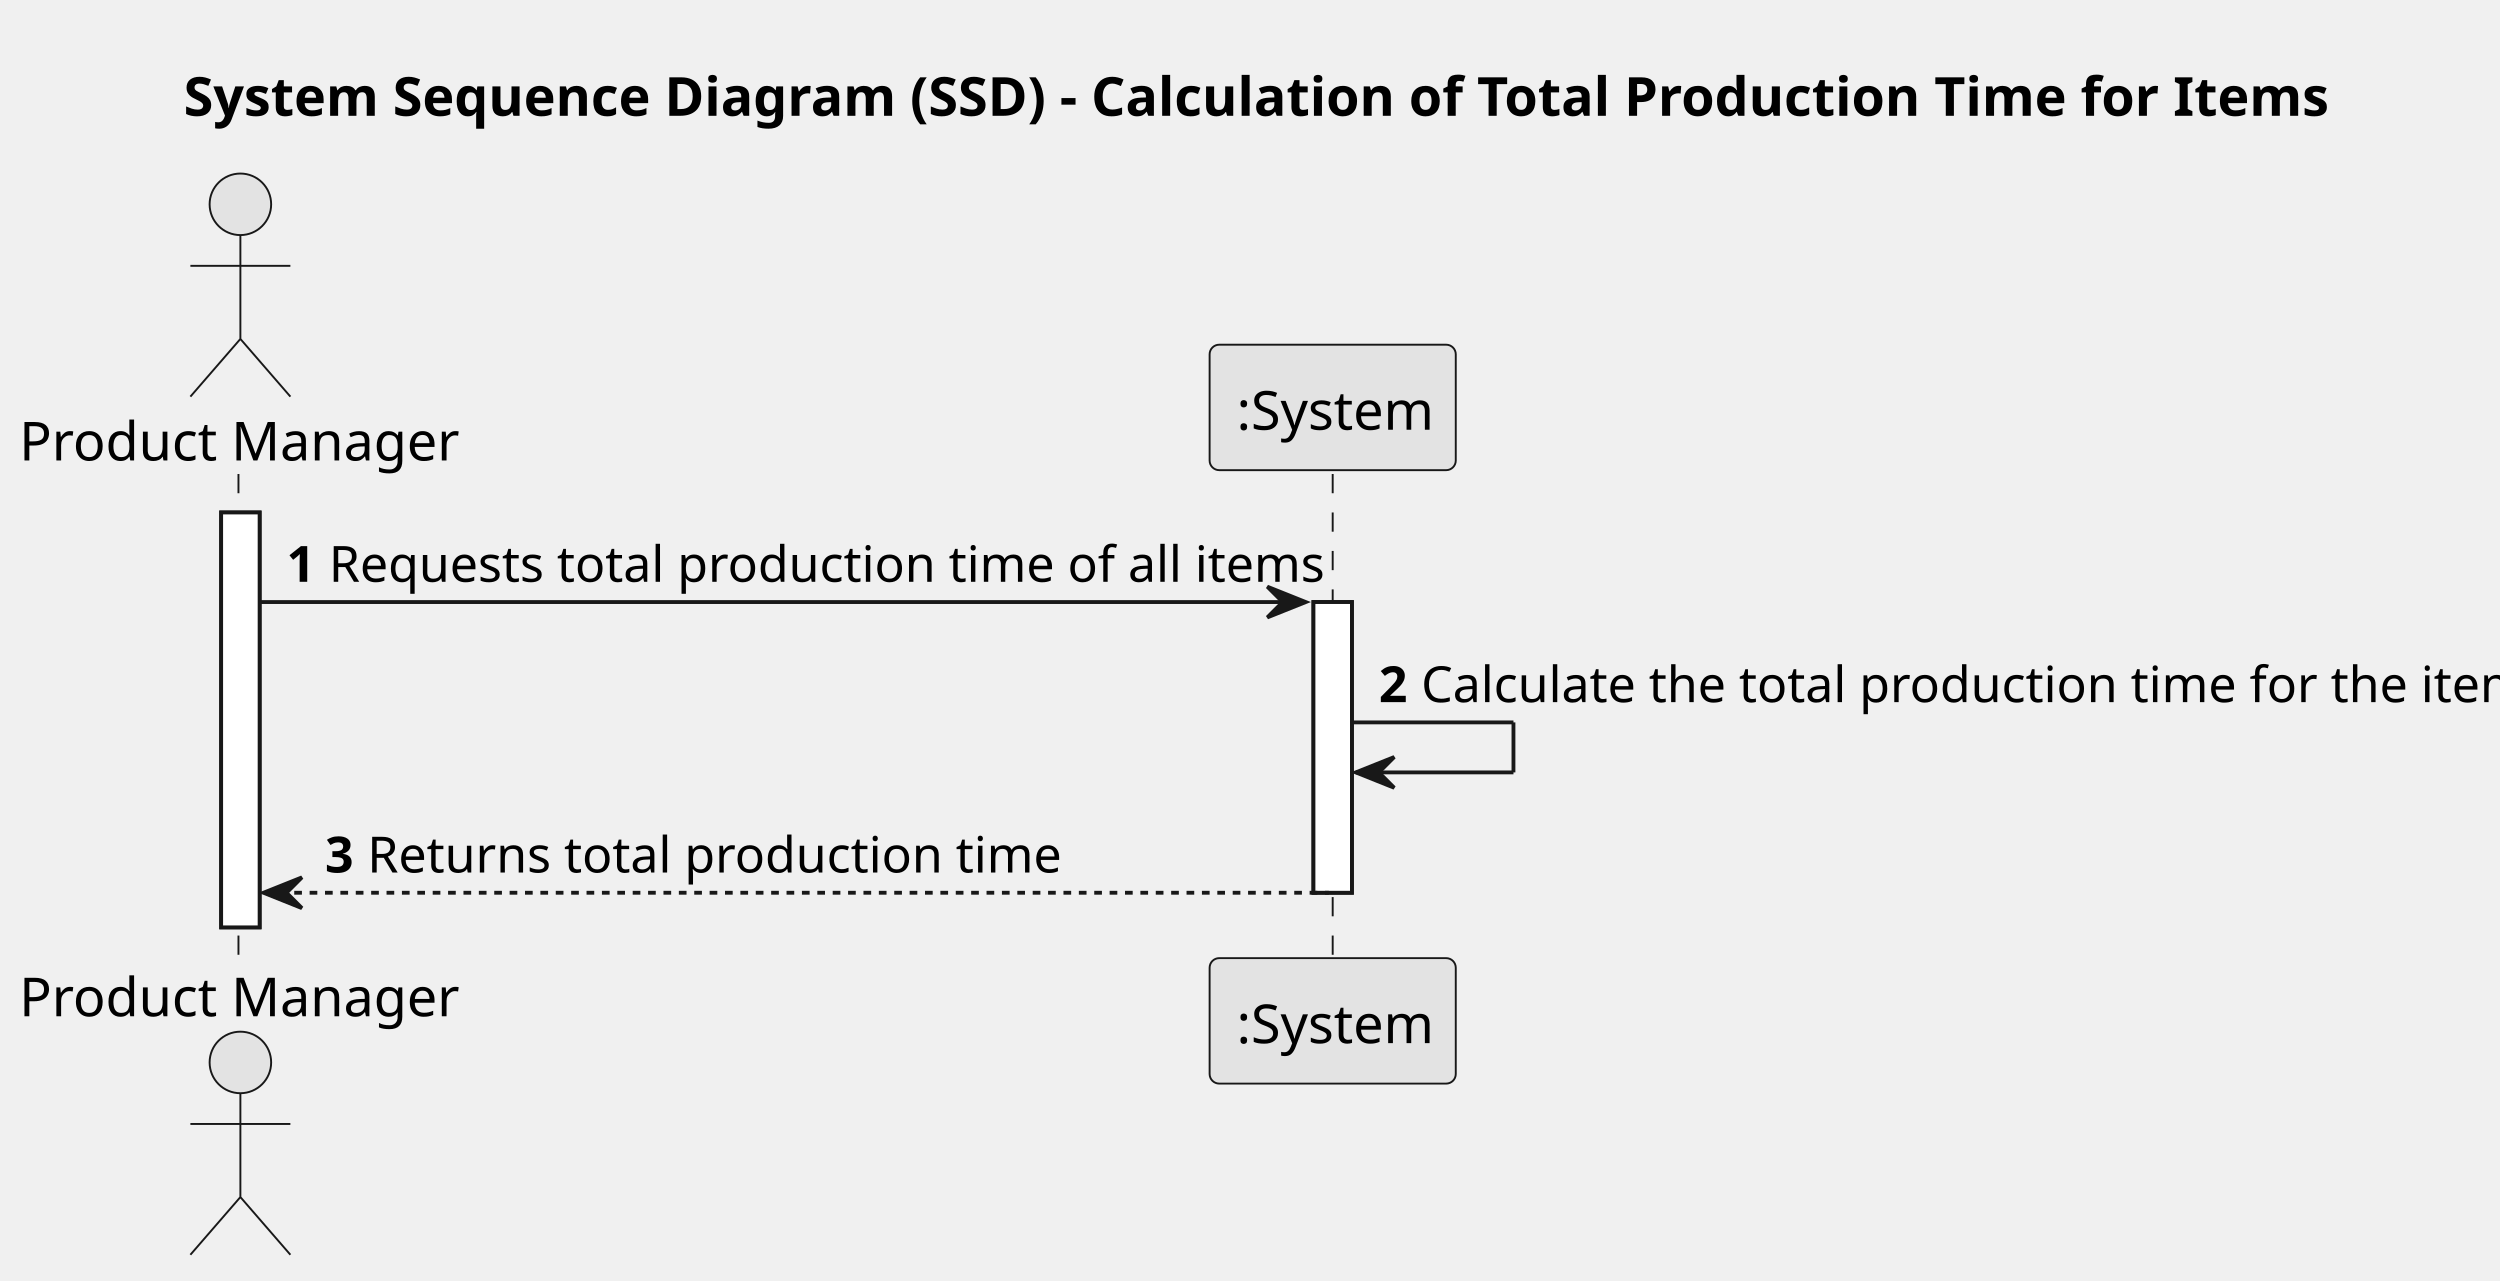
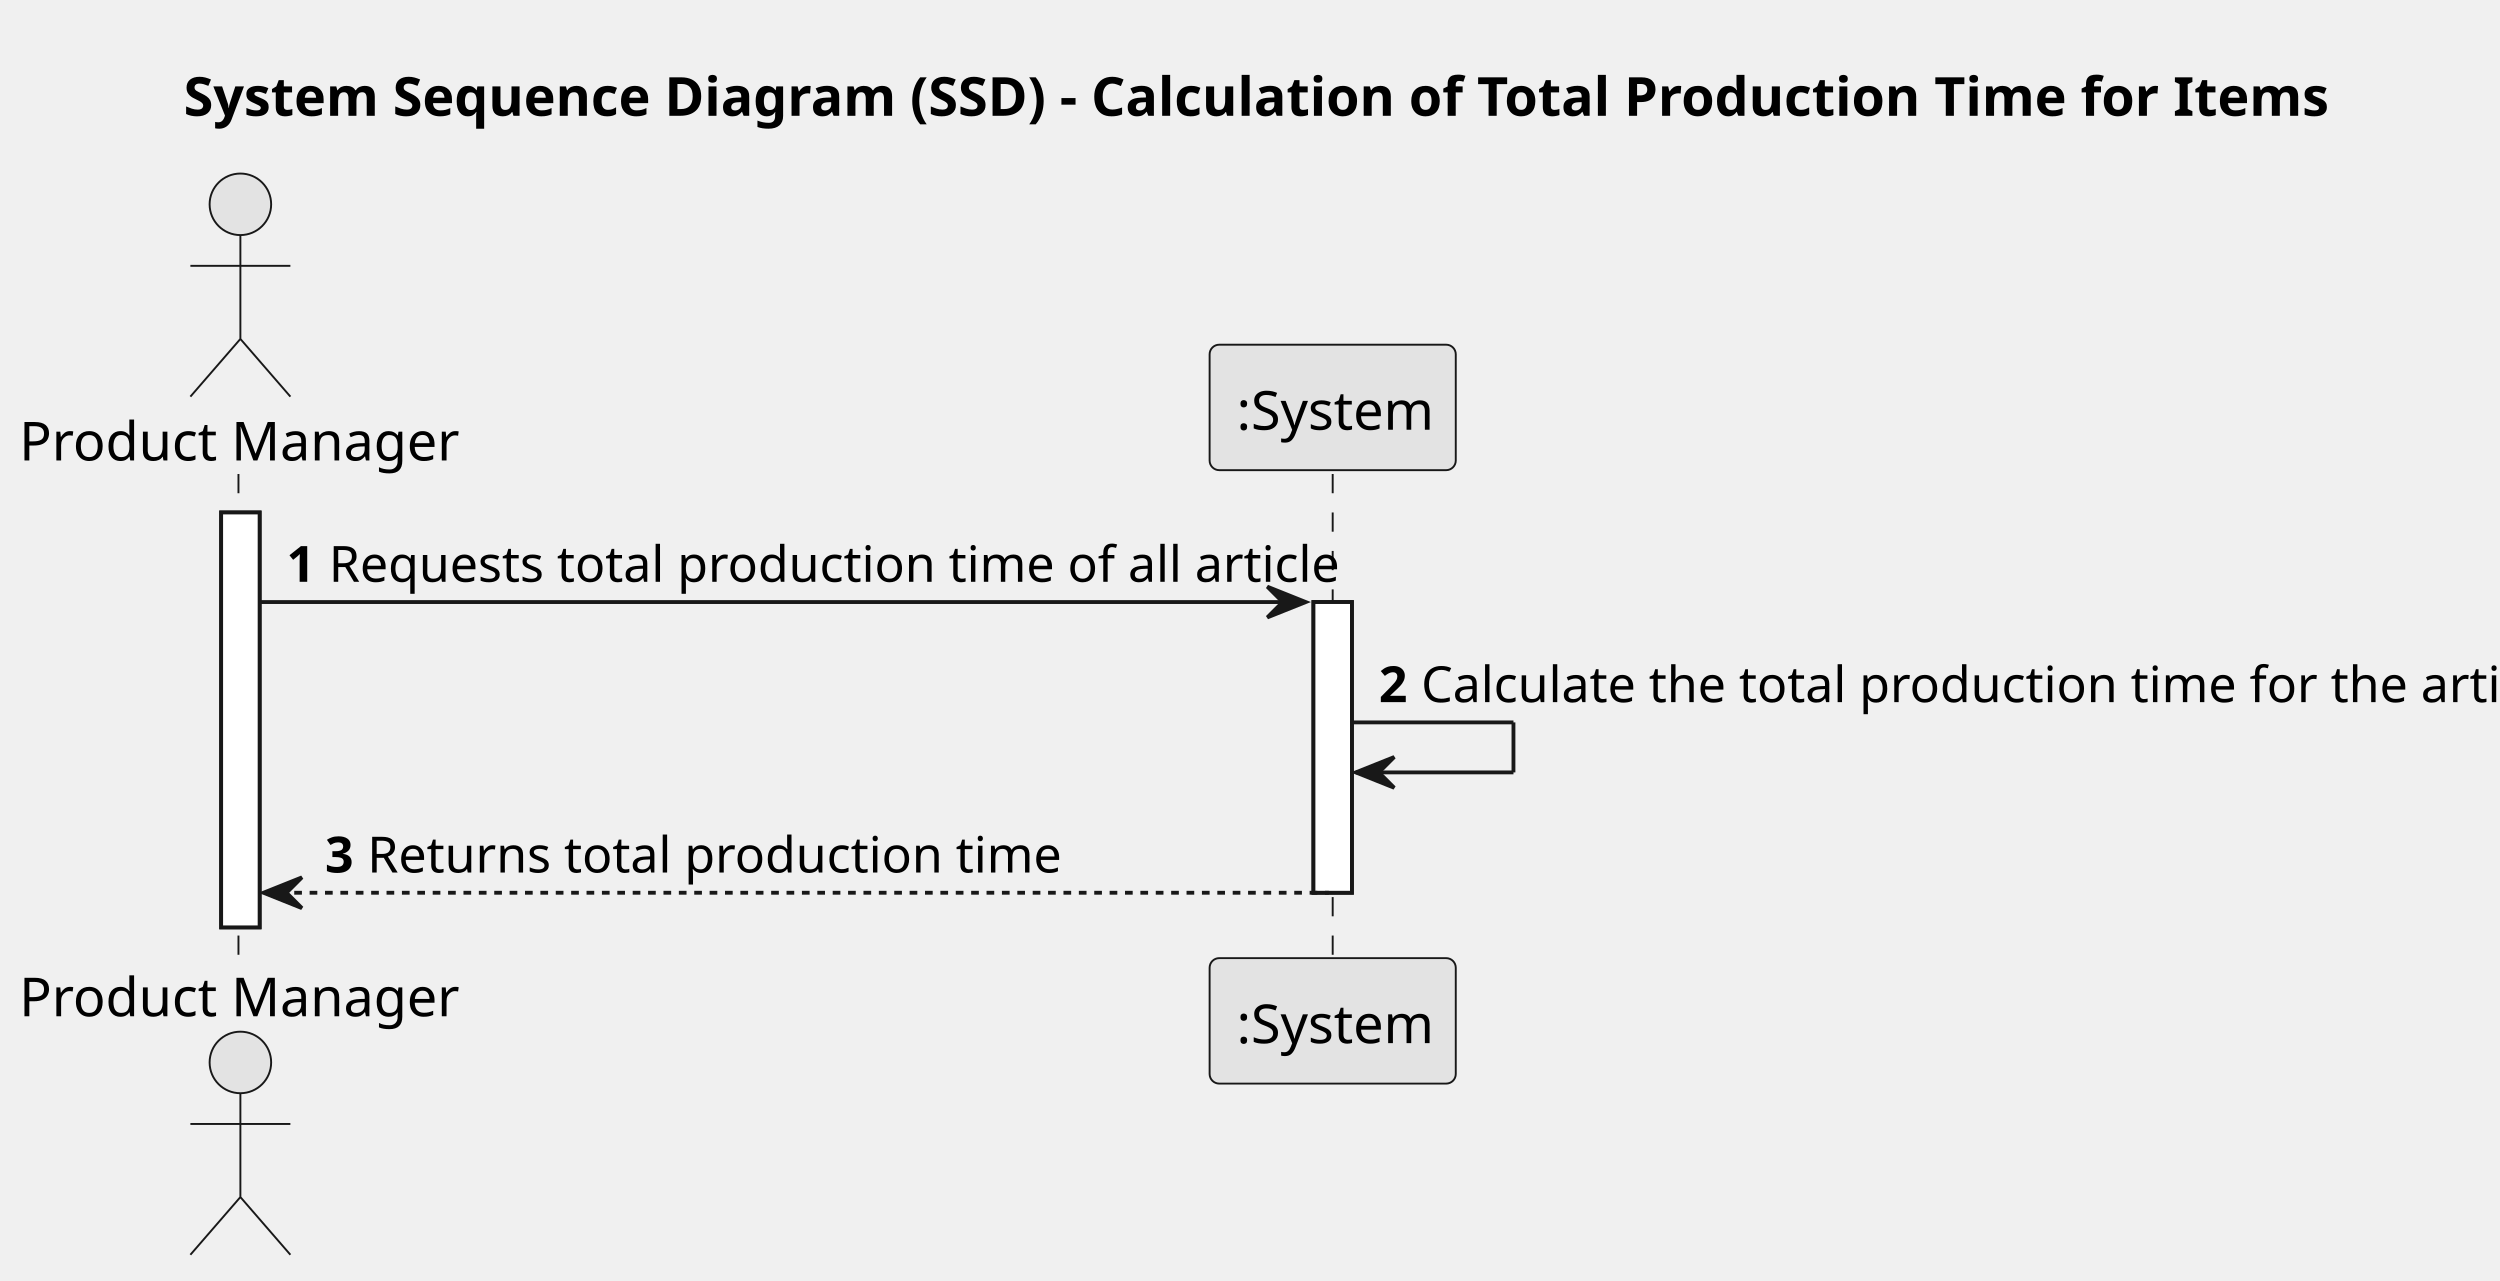
<svg xmlns="http://www.w3.org/2000/svg" contentStyleType="text/css" height="333px" preserveAspectRatio="none" style="width:650px;height:333px;background:#FFFFFF;" version="1.1" viewBox="0 0 650 333" width="650px" zoomAndPan="magnify">
  <defs />
  <g>
    <text fill="#000000" font-family="sans-serif" font-size="14" font-weight="bold" lengthAdjust="spacing" textLength="559" x="47.75" y="30.107">System Sequence Diagram (SSD) - Calculation of Total Production Time for Items</text>
    <rect fill="#FFFFFF" height="107.873" style="stroke:#181818;stroke-width:1.0;" width="10" x="57.5" y="133.242" />
    <rect fill="#FFFFFF" height="75.582" style="stroke:#181818;stroke-width:1.0;" width="10" x="341.5" y="156.533" />
    <line style="stroke:#181818;stroke-width:0.5;stroke-dasharray:5.0,5.0;" x1="62" x2="62" y1="123.242" y2="250.115" />
    <line style="stroke:#181818;stroke-width:0.5;stroke-dasharray:5.0,5.0;" x1="346.5" x2="346.5" y1="123.242" y2="250.115" />
    <text fill="#000000" font-family="sans-serif" font-size="14" lengthAdjust="spacing" textLength="109" x="5" y="119.728">Product Manager</text>
    <ellipse cx="62.5" cy="53.121" fill="#E3E3E3" rx="8" ry="8" style="stroke:#181818;stroke-width:0.5;" />
    <path d="M62.5,61.121 L62.5,88.121 M49.5,69.121 L75.5,69.121 M62.5,88.121 L49.5,103.121 M62.5,88.121 L75.5,103.121 " fill="none" style="stroke:#181818;stroke-width:0.5;" />
    <text fill="#000000" font-family="sans-serif" font-size="14" lengthAdjust="spacing" textLength="109" x="5" y="264.223">Product Manager</text>
    <ellipse cx="62.5" cy="276.236" fill="#E3E3E3" rx="8" ry="8" style="stroke:#181818;stroke-width:0.5;" />
    <path d="M62.5,284.236 L62.5,311.236 M49.5,292.236 L75.5,292.236 M62.5,311.236 L49.5,326.236 M62.5,311.236 L75.5,326.236 " fill="none" style="stroke:#181818;stroke-width:0.5;" />
    <rect fill="#E3E3E3" height="32.621" rx="2.5" ry="2.5" style="stroke:#181818;stroke-width:0.5;" width="64" x="314.5" y="89.621" />
    <text fill="#000000" font-family="sans-serif" font-size="14" lengthAdjust="spacing" textLength="50" x="321.5" y="111.728">:System</text>
    <rect fill="#E3E3E3" height="32.621" rx="2.5" ry="2.5" style="stroke:#181818;stroke-width:0.5;" width="64" x="314.5" y="249.115" />
    <text fill="#000000" font-family="sans-serif" font-size="14" lengthAdjust="spacing" textLength="50" x="321.5" y="271.223">:System</text>
    <rect fill="#FFFFFF" height="107.873" style="stroke:#181818;stroke-width:1.0;" width="10" x="57.5" y="133.242" />
    <rect fill="#FFFFFF" height="75.582" style="stroke:#181818;stroke-width:1.0;" width="10" x="341.5" y="156.533" />
    <polygon fill="#181818" points="329.5,152.533,339.5,156.533,329.5,160.533,333.5,156.533" style="stroke:#181818;stroke-width:1.0;" />
    <line style="stroke:#181818;stroke-width:1.0;" x1="67.5" x2="335.5" y1="156.533" y2="156.533" />
    <text fill="#000000" font-family="sans-serif" font-size="13" font-weight="bold" lengthAdjust="spacing" textLength="7" x="74.5" y="151.27">1</text>
-     <text fill="#000000" font-family="sans-serif" font-size="13" lengthAdjust="spacing" textLength="244" x="85.5" y="151.27">Requests total production time of all items</text>
+     <text fill="#000000" font-family="sans-serif" font-size="13" lengthAdjust="spacing" textLength="244" x="85.5" y="151.27">Requests total production time of all article</text>
    <line style="stroke:#181818;stroke-width:1.0;" x1="351.5" x2="393.5" y1="187.824" y2="187.824" />
    <line style="stroke:#181818;stroke-width:1.0;" x1="393.5" x2="393.5" y1="187.824" y2="200.824" />
    <line style="stroke:#181818;stroke-width:1.0;" x1="352.5" x2="393.5" y1="200.824" y2="200.824" />
    <polygon fill="#181818" points="362.5,196.824,352.5,200.824,362.5,204.824,358.5,200.824" style="stroke:#181818;stroke-width:1.0;" />
    <text fill="#000000" font-family="sans-serif" font-size="13" font-weight="bold" lengthAdjust="spacing" textLength="7" x="358.5" y="182.561">2</text>
-     <text fill="#000000" font-family="sans-serif" font-size="13" lengthAdjust="spacing" textLength="274" x="369.5" y="182.561">Calculate the total production time for the items</text>
+     <text fill="#000000" font-family="sans-serif" font-size="13" lengthAdjust="spacing" textLength="274" x="369.5" y="182.561">Calculate the total production time for the article</text>
    <polygon fill="#181818" points="78.5,228.115,68.5,232.115,78.5,236.115,74.5,232.115" style="stroke:#181818;stroke-width:1.0;" />
    <line style="stroke:#181818;stroke-width:1.0;stroke-dasharray:2.0,2.0;" x1="72.5" x2="345.5" y1="232.115" y2="232.115" />
    <text fill="#000000" font-family="sans-serif" font-size="13" font-weight="bold" lengthAdjust="spacing" textLength="7" x="84.5" y="226.852">3</text>
    <text fill="#000000" font-family="sans-serif" font-size="13" lengthAdjust="spacing" textLength="167" x="95.5" y="226.852">Returns total production time</text>
  </g>
</svg>
